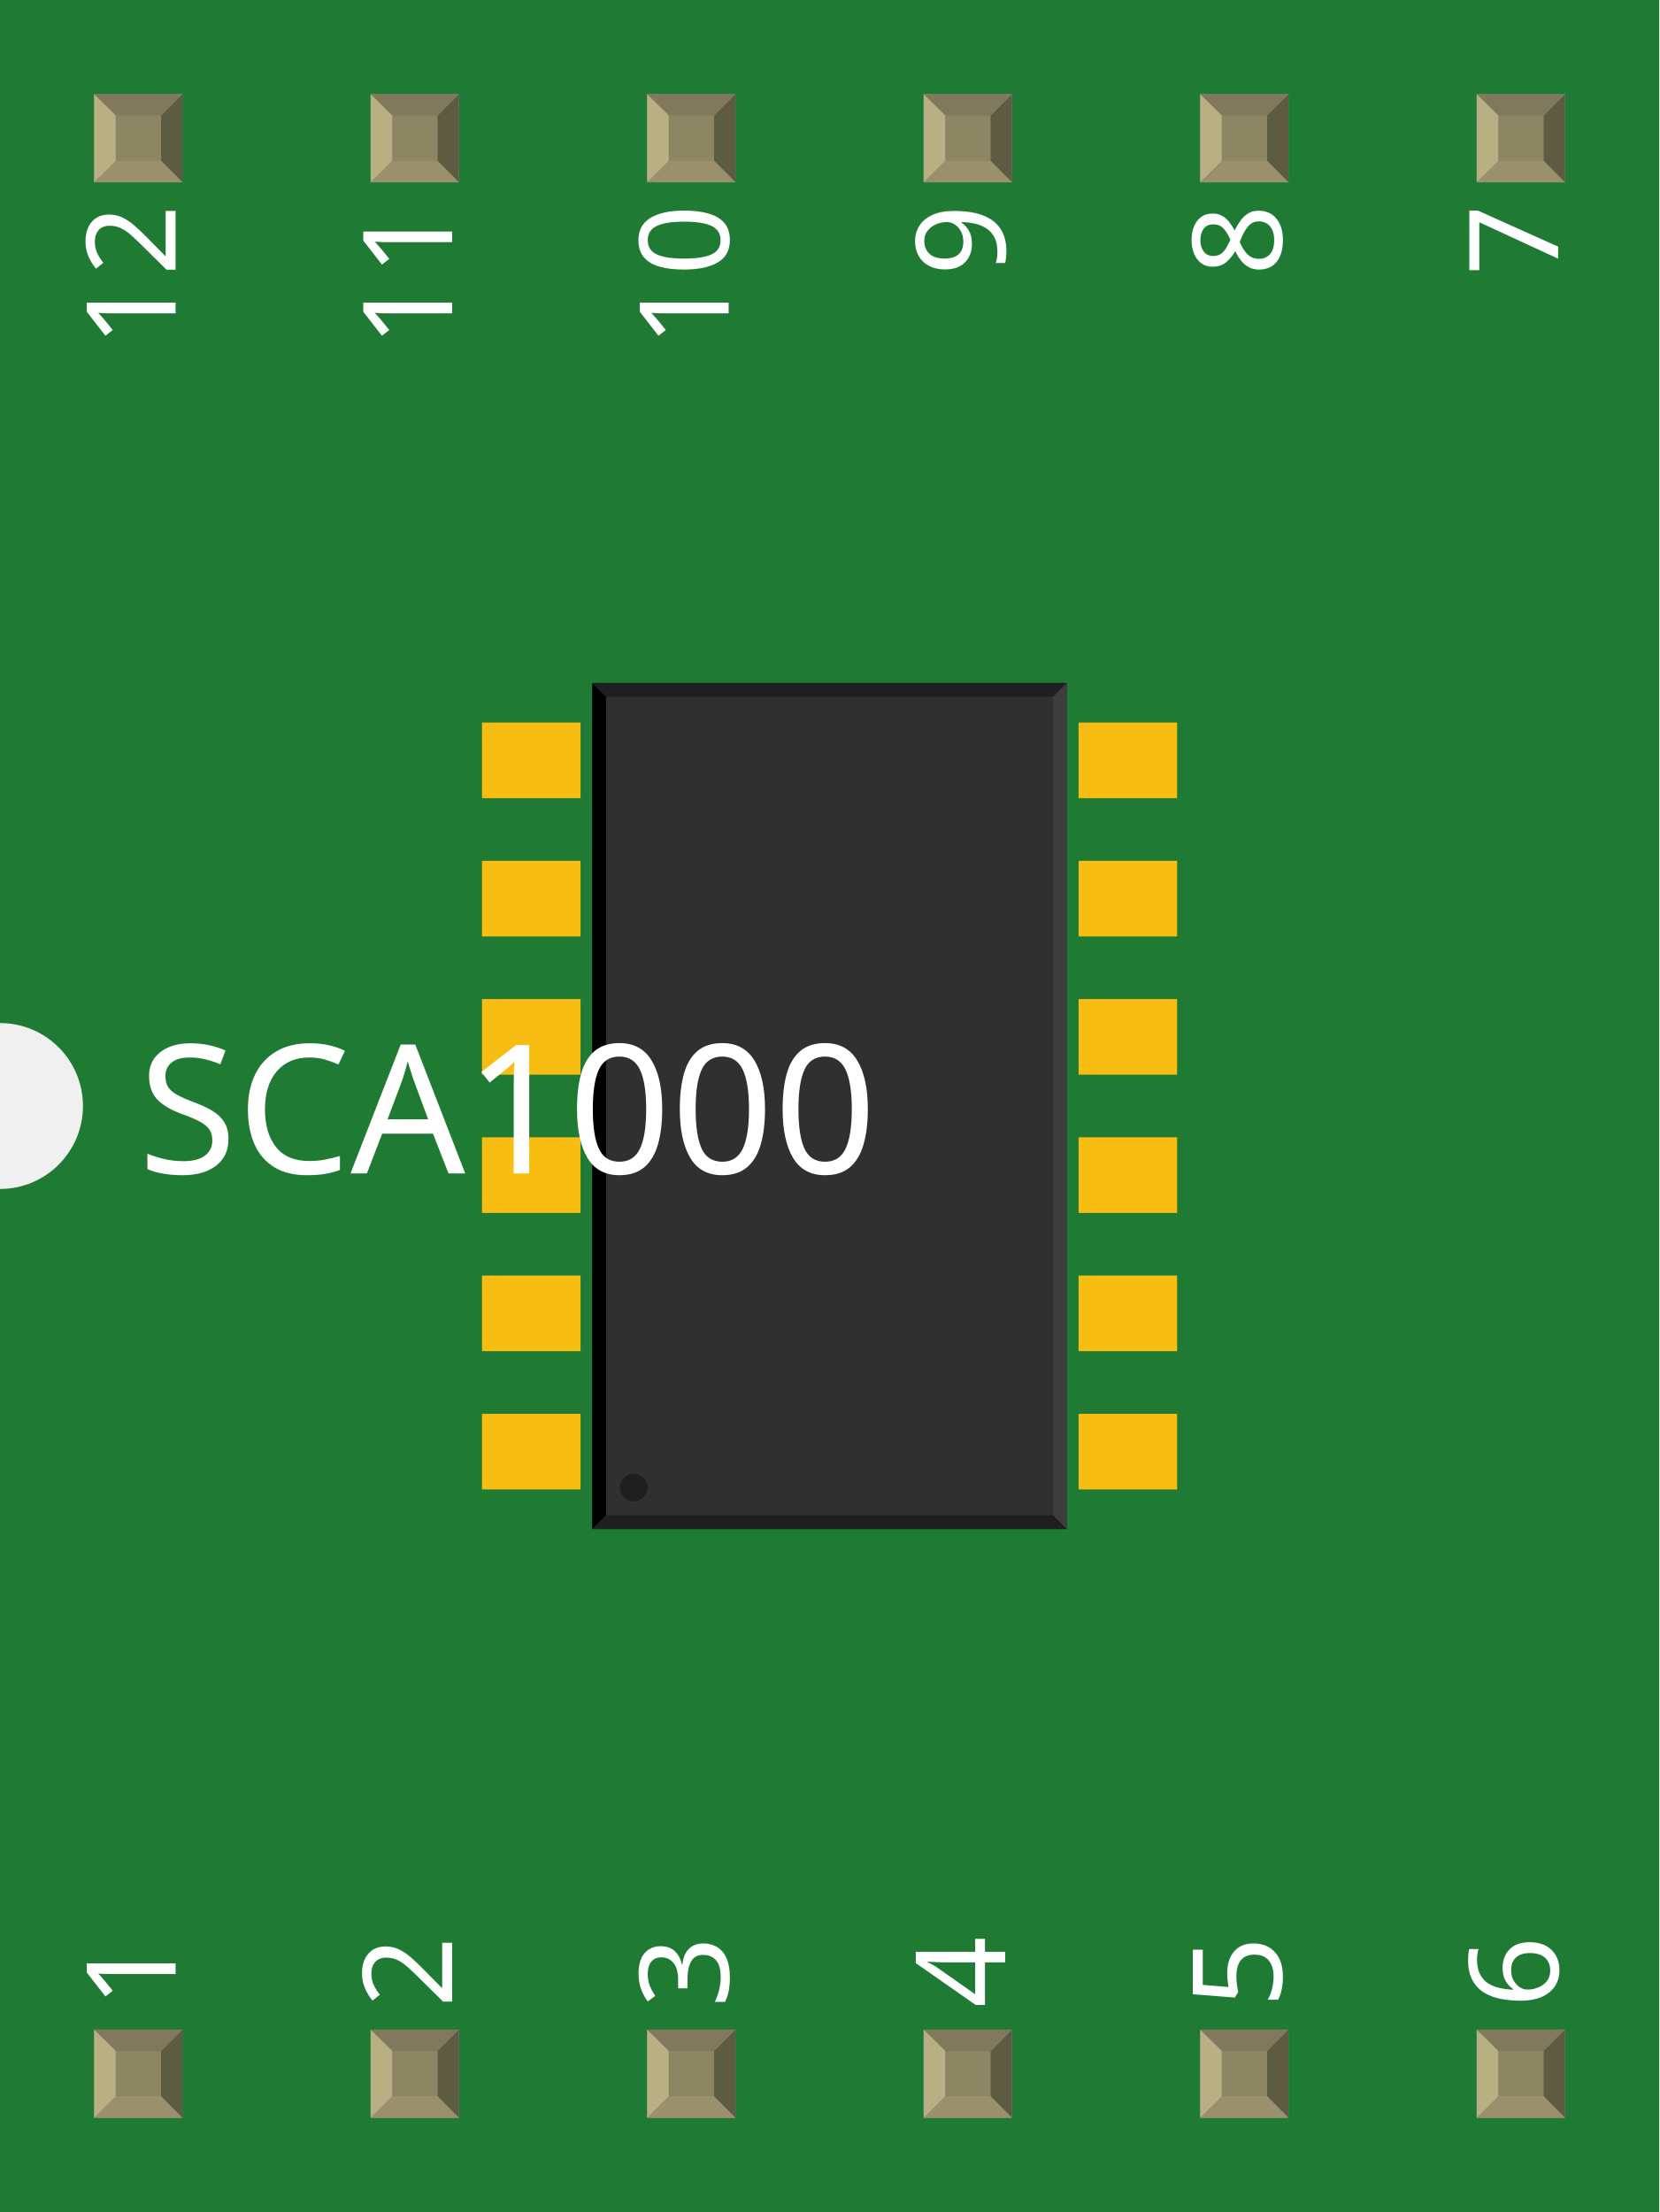
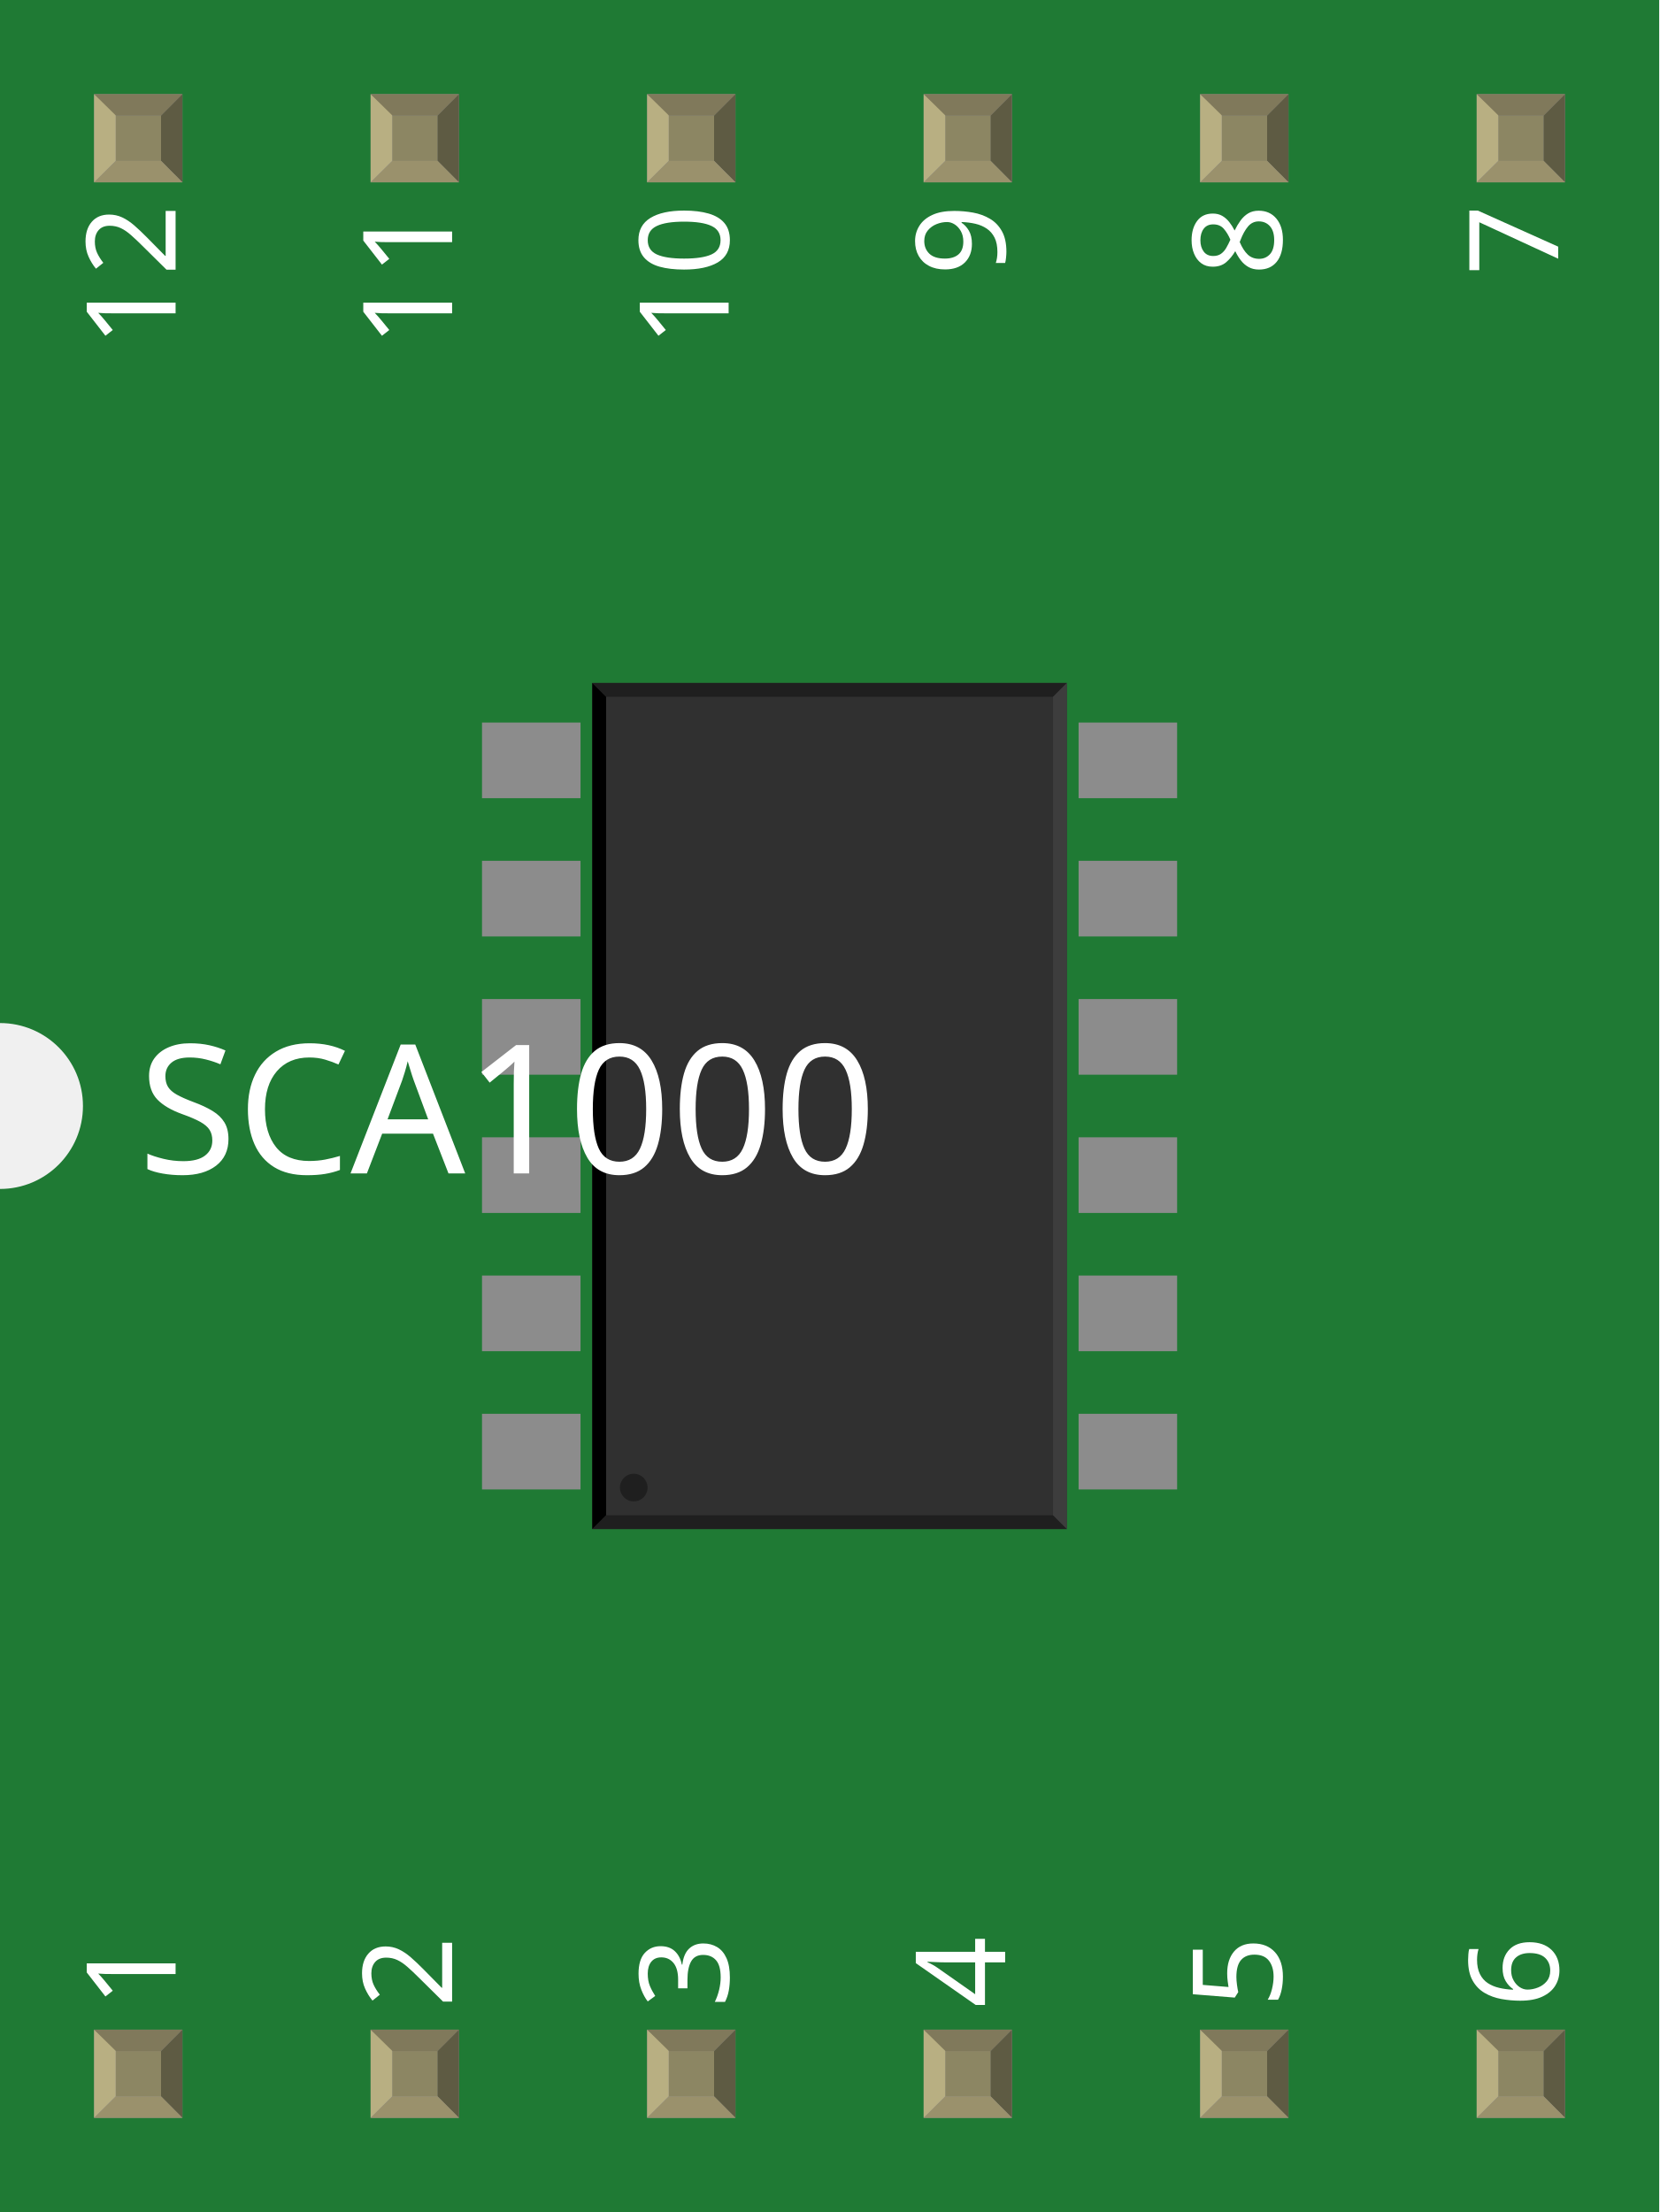
<svg xmlns="http://www.w3.org/2000/svg" width="0.6in" x="0in" version="1.2" y="0in" height="0.8in" viewBox="0 0 600 800" baseProfile="tiny">
  <g id="breadboard">
    <g id="icon">
      <path fill="#1F7A34" stroke="none" stroke-width="0" d="M0,0L0,370A30,30 0 0 1 0,430L0,800L600,800L600,0L0,0z" />
      <g transform="translate(48.622,94)">
        <g transform="matrix(0.5, 0, 0, 0.5, 125.689, 153)">
-           <rect width="71.26" x="0" y="28.638" fill="#F7BD13" connectorname="1" height="54.724" stroke="none" stroke-linecap="round" stroke-width="0" />
-           <rect width="71.26" x="0" y="128.638" fill="#F7BD13" connectorname="2" height="54.724" stroke="none" stroke-linecap="round" stroke-width="0" />
-           <rect width="71.26" x="0" y="228.638" fill="#F7BD13" connectorname="3" height="54.724" stroke="none" stroke-linecap="round" stroke-width="0" />
-           <rect width="71.26" x="0" y="328.638" fill="#F7BD13" connectorname="4" height="54.724" stroke="none" stroke-linecap="round" stroke-width="0" />
-           <rect width="71.26" x="0" y="428.638" fill="#F7BD13" connectorname="5" height="54.724" stroke="none" stroke-linecap="round" stroke-width="0" />
-           <rect width="71.26" x="0" y="528.638" fill="#F7BD13" connectorname="6" height="54.724" stroke="none" stroke-linecap="round" stroke-width="0" />
-           <rect width="71.26" x="431.496" y="28.638" fill="#F7BD13" connectorname="12" height="54.724" stroke="none" stroke-linecap="round" stroke-width="0" />
-           <rect width="71.26" x="431.496" y="128.638" fill="#F7BD13" connectorname="11" height="54.724" stroke="none" stroke-linecap="round" stroke-width="0" />
-           <rect width="71.26" x="431.496" y="228.638" fill="#F7BD13" connectorname="10" height="54.724" stroke="none" stroke-linecap="round" stroke-width="0" />
-           <rect width="71.26" x="431.496" y="328.638" fill="#F7BD13" connectorname="9" height="54.724" stroke="none" stroke-linecap="round" stroke-width="0" />
-           <rect width="71.26" x="431.496" y="428.638" fill="#F7BD13" connectorname="8" height="54.724" stroke="none" stroke-linecap="round" stroke-width="0" />
-           <rect width="71.26" x="431.496" y="528.638" fill="#F7BD13" connectorname="7" height="54.724" stroke="none" stroke-linecap="round" stroke-width="0" />
+           <rect width="71.26" x="0" y="28.638" fill="#8c8c8c" connectorname="1" height="54.724" stroke="none" stroke-linecap="round" stroke-width="0" />
+           <rect width="71.26" x="0" y="128.638" fill="#8c8c8c" connectorname="2" height="54.724" stroke="none" stroke-linecap="round" stroke-width="0" />
+           <rect width="71.26" x="0" y="228.638" fill="#8c8c8c" connectorname="3" height="54.724" stroke="none" stroke-linecap="round" stroke-width="0" />
+           <rect width="71.26" x="0" y="328.638" fill="#8c8c8c" connectorname="4" height="54.724" stroke="none" stroke-linecap="round" stroke-width="0" />
+           <rect width="71.26" x="0" y="428.638" fill="#8c8c8c" connectorname="5" height="54.724" stroke="none" stroke-linecap="round" stroke-width="0" />
+           <rect width="71.26" x="0" y="528.638" fill="#8c8c8c" connectorname="6" height="54.724" stroke="none" stroke-linecap="round" stroke-width="0" />
+           <rect width="71.26" x="431.496" y="28.638" fill="#8c8c8c" connectorname="12" height="54.724" stroke="none" stroke-linecap="round" stroke-width="0" />
+           <rect width="71.26" x="431.496" y="128.638" fill="#8c8c8c" connectorname="11" height="54.724" stroke="none" stroke-linecap="round" stroke-width="0" />
+           <rect width="71.26" x="431.496" y="228.638" fill="#8c8c8c" connectorname="10" height="54.724" stroke="none" stroke-linecap="round" stroke-width="0" />
+           <rect width="71.26" x="431.496" y="328.638" fill="#8c8c8c" connectorname="9" height="54.724" stroke="none" stroke-linecap="round" stroke-width="0" />
+           <rect width="71.26" x="431.496" y="428.638" fill="#8c8c8c" connectorname="8" height="54.724" stroke="none" stroke-linecap="round" stroke-width="0" />
+           <rect width="71.26" x="431.496" y="528.638" fill="#8c8c8c" connectorname="7" height="54.724" stroke="none" stroke-linecap="round" stroke-width="0" />
          <rect width="343.26" x="79.748" y="0" fill="#303030" height="612" stroke="none" stroke-width="0" />
          <polygon fill="#1f1f1f" points="79.748,0 423.008,0 413.008,10 89.748,10" />
          <polygon fill="#1f1f1f" points="79.748,612 423.008,612 413.008,602 89.748,602" />
          <polygon fill="#000000" points="79.748,0 79.748,612 89.748,602 89.748,10" />
          <polygon fill="#3d3d3d" points="423.008,0 423.008,612 413.008,602 413.008,10" />
          <circle fill="#1f1f1f" cx="109.748" cy="582" stroke="none" r="10" stroke-width="0" />
        </g>
      </g>
      <text x="50" y="424.375" font-family="OCRA" fill="white" text-anchor="start" stroke="none" id="label" stroke-width="0" font-size="65">SCA1000</text>
      <g transform="translate(63.5,726.05)">
        <g transform="rotate(-90)">
          <text x="0" y="0" font-family="OCRA" fill="white" text-anchor="start" stroke="none" stroke-width="0" font-size="45">1</text>
        </g>
      </g>
      <g transform="translate(63.5,73.95)">
        <g transform="rotate(-90)">
          <text x="0" y="0" font-family="OCRA" fill="white" text-anchor="end" stroke="none" stroke-width="0" font-size="45">12</text>
        </g>
      </g>
      <g transform="translate(163.5,726.05)">
        <g transform="rotate(-90)">
          <text x="0" y="0" font-family="OCRA" fill="white" text-anchor="start" stroke="none" stroke-width="0" font-size="45">2</text>
        </g>
      </g>
      <g transform="translate(163.5,73.95)">
        <g transform="rotate(-90)">
          <text x="0" y="0" font-family="OCRA" fill="white" text-anchor="end" stroke="none" stroke-width="0" font-size="45">11</text>
        </g>
      </g>
      <g transform="translate(263.5,726.05)">
        <g transform="rotate(-90)">
          <text x="0" y="0" font-family="OCRA" fill="white" text-anchor="start" stroke="none" stroke-width="0" font-size="45">3</text>
        </g>
      </g>
      <g transform="translate(263.5,73.95)">
        <g transform="rotate(-90)">
          <text x="0" y="0" font-family="OCRA" fill="white" text-anchor="end" stroke="none" stroke-width="0" font-size="45">10</text>
        </g>
      </g>
      <g transform="translate(363.5,726.05)">
        <g transform="rotate(-90)">
          <text x="0" y="0" font-family="OCRA" fill="white" text-anchor="start" stroke="none" stroke-width="0" font-size="45">4</text>
        </g>
      </g>
      <g transform="translate(363.5,73.95)">
        <g transform="rotate(-90)">
          <text x="0" y="0" font-family="OCRA" fill="white" text-anchor="end" stroke="none" stroke-width="0" font-size="45">9</text>
        </g>
      </g>
      <g transform="translate(463.5,726.05)">
        <g transform="rotate(-90)">
          <text x="0" y="0" font-family="OCRA" fill="white" text-anchor="start" stroke="none" stroke-width="0" font-size="45">5</text>
        </g>
      </g>
      <g transform="translate(463.5,73.95)">
        <g transform="rotate(-90)">
          <text x="0" y="0" font-family="OCRA" fill="white" text-anchor="end" stroke="none" stroke-width="0" font-size="45">8</text>
        </g>
      </g>
      <g transform="translate(563.5,726.05)">
        <g transform="rotate(-90)">
          <text x="0" y="0" font-family="OCRA" fill="white" text-anchor="start" stroke="none" stroke-width="0" font-size="45">6</text>
        </g>
      </g>
      <g transform="translate(563.5,73.95)">
        <g transform="rotate(-90)">
          <text x="0" y="0" font-family="OCRA" fill="white" text-anchor="end" stroke="none" stroke-width="0" font-size="45">7</text>
        </g>
      </g>
    </g>
    <g transform="translate(34.035,734.05)">
      <rect width="31.93" x="0" y="0" fill="#8D8C8C" height="31.9" id="connector0pin" />
      <rect width="16.444" x="7.792" y="7.735" fill="#8C8663" height="16.415" />
      <polygon fill="#B8AF82" points="0,31.9,7.792,24.137,7.792,6.972,0,0" />
      <polygon fill="#80795B" points="24.208,7.763,7.903,7.763,0,0,31.93,0" />
      <polygon fill="#5E5B43" points="24.208,24.137,24.208,7.763,31.93,0,31.93,31.9" />
      <polygon fill="#9A916C" points="0,31.9,7.875,24.137,24.208,24.137,31.93,31.9" />
    </g>
    <g transform="translate(34.035,34.05)">
      <rect width="31.93" x="0" y="0" fill="#8D8C8C" height="31.9" id="connector11pin" />
      <rect width="16.444" x="7.792" y="7.735" fill="#8C8663" height="16.415" />
      <polygon fill="#B8AF82" points="0,31.9,7.792,24.137,7.792,6.972,0,0" />
      <polygon fill="#80795B" points="24.208,7.763,7.903,7.763,0,0,31.93,0" />
      <polygon fill="#5E5B43" points="24.208,24.137,24.208,7.763,31.93,0,31.93,31.9" />
      <polygon fill="#9A916C" points="0,31.9,7.875,24.137,24.208,24.137,31.93,31.9" />
    </g>
    <g transform="translate(134.035,734.05)">
      <rect width="31.93" x="0" y="0" fill="#8D8C8C" height="31.9" id="connector1pin" />
      <rect width="16.444" x="7.792" y="7.735" fill="#8C8663" height="16.415" />
      <polygon fill="#B8AF82" points="0,31.9,7.792,24.137,7.792,6.972,0,0" />
      <polygon fill="#80795B" points="24.208,7.763,7.903,7.763,0,0,31.93,0" />
      <polygon fill="#5E5B43" points="24.208,24.137,24.208,7.763,31.93,0,31.93,31.9" />
      <polygon fill="#9A916C" points="0,31.9,7.875,24.137,24.208,24.137,31.93,31.9" />
    </g>
    <g transform="translate(134.035,34.05)">
      <rect width="31.93" x="0" y="0" fill="#8D8C8C" height="31.9" id="connector10pin" />
      <rect width="16.444" x="7.792" y="7.735" fill="#8C8663" height="16.415" />
      <polygon fill="#B8AF82" points="0,31.9,7.792,24.137,7.792,6.972,0,0" />
      <polygon fill="#80795B" points="24.208,7.763,7.903,7.763,0,0,31.93,0" />
      <polygon fill="#5E5B43" points="24.208,24.137,24.208,7.763,31.93,0,31.93,31.9" />
      <polygon fill="#9A916C" points="0,31.9,7.875,24.137,24.208,24.137,31.93,31.9" />
    </g>
    <g transform="translate(234.035,734.05)">
      <rect width="31.93" x="0" y="0" fill="#8D8C8C" height="31.9" id="connector2pin" />
      <rect width="16.444" x="7.792" y="7.735" fill="#8C8663" height="16.415" />
      <polygon fill="#B8AF82" points="0,31.9,7.792,24.137,7.792,6.972,0,0" />
      <polygon fill="#80795B" points="24.208,7.763,7.903,7.763,0,0,31.93,0" />
      <polygon fill="#5E5B43" points="24.208,24.137,24.208,7.763,31.93,0,31.93,31.9" />
      <polygon fill="#9A916C" points="0,31.9,7.875,24.137,24.208,24.137,31.93,31.9" />
    </g>
    <g transform="translate(234.035,34.05)">
      <rect width="31.93" x="0" y="0" fill="#8D8C8C" height="31.9" id="connector9pin" />
      <rect width="16.444" x="7.792" y="7.735" fill="#8C8663" height="16.415" />
      <polygon fill="#B8AF82" points="0,31.9,7.792,24.137,7.792,6.972,0,0" />
      <polygon fill="#80795B" points="24.208,7.763,7.903,7.763,0,0,31.93,0" />
      <polygon fill="#5E5B43" points="24.208,24.137,24.208,7.763,31.93,0,31.93,31.9" />
      <polygon fill="#9A916C" points="0,31.9,7.875,24.137,24.208,24.137,31.93,31.9" />
    </g>
    <g transform="translate(334.035,734.05)">
      <rect width="31.93" x="0" y="0" fill="#8D8C8C" height="31.9" id="connector3pin" />
      <rect width="16.444" x="7.792" y="7.735" fill="#8C8663" height="16.415" />
      <polygon fill="#B8AF82" points="0,31.9,7.792,24.137,7.792,6.972,0,0" />
      <polygon fill="#80795B" points="24.208,7.763,7.903,7.763,0,0,31.93,0" />
      <polygon fill="#5E5B43" points="24.208,24.137,24.208,7.763,31.93,0,31.93,31.9" />
      <polygon fill="#9A916C" points="0,31.9,7.875,24.137,24.208,24.137,31.93,31.9" />
    </g>
    <g transform="translate(334.035,34.05)">
      <rect width="31.93" x="0" y="0" fill="#8D8C8C" height="31.9" id="connector8pin" />
      <rect width="16.444" x="7.792" y="7.735" fill="#8C8663" height="16.415" />
      <polygon fill="#B8AF82" points="0,31.9,7.792,24.137,7.792,6.972,0,0" />
      <polygon fill="#80795B" points="24.208,7.763,7.903,7.763,0,0,31.93,0" />
      <polygon fill="#5E5B43" points="24.208,24.137,24.208,7.763,31.93,0,31.93,31.9" />
      <polygon fill="#9A916C" points="0,31.9,7.875,24.137,24.208,24.137,31.93,31.9" />
    </g>
    <g transform="translate(434.035,734.05)">
      <rect width="31.93" x="0" y="0" fill="#8D8C8C" height="31.9" id="connector4pin" />
      <rect width="16.444" x="7.792" y="7.735" fill="#8C8663" height="16.415" />
      <polygon fill="#B8AF82" points="0,31.9,7.792,24.137,7.792,6.972,0,0" />
      <polygon fill="#80795B" points="24.208,7.763,7.903,7.763,0,0,31.93,0" />
      <polygon fill="#5E5B43" points="24.208,24.137,24.208,7.763,31.93,0,31.93,31.9" />
      <polygon fill="#9A916C" points="0,31.9,7.875,24.137,24.208,24.137,31.93,31.9" />
    </g>
    <g transform="translate(434.035,34.05)">
      <rect width="31.93" x="0" y="0" fill="#8D8C8C" height="31.9" id="connector7pin" />
      <rect width="16.444" x="7.792" y="7.735" fill="#8C8663" height="16.415" />
      <polygon fill="#B8AF82" points="0,31.9,7.792,24.137,7.792,6.972,0,0" />
      <polygon fill="#80795B" points="24.208,7.763,7.903,7.763,0,0,31.93,0" />
      <polygon fill="#5E5B43" points="24.208,24.137,24.208,7.763,31.93,0,31.93,31.9" />
      <polygon fill="#9A916C" points="0,31.9,7.875,24.137,24.208,24.137,31.93,31.9" />
    </g>
    <g transform="translate(534.035,734.05)">
      <rect width="31.93" x="0" y="0" fill="#8D8C8C" height="31.9" id="connector5pin" />
      <rect width="16.444" x="7.792" y="7.735" fill="#8C8663" height="16.415" />
      <polygon fill="#B8AF82" points="0,31.9,7.792,24.137,7.792,6.972,0,0" />
      <polygon fill="#80795B" points="24.208,7.763,7.903,7.763,0,0,31.93,0" />
      <polygon fill="#5E5B43" points="24.208,24.137,24.208,7.763,31.93,0,31.93,31.9" />
      <polygon fill="#9A916C" points="0,31.9,7.875,24.137,24.208,24.137,31.93,31.9" />
    </g>
    <g transform="translate(534.035,34.05)">
      <rect width="31.93" x="0" y="0" fill="#8D8C8C" height="31.9" id="connector6pin" />
      <rect width="16.444" x="7.792" y="7.735" fill="#8C8663" height="16.415" />
      <polygon fill="#B8AF82" points="0,31.9,7.792,24.137,7.792,6.972,0,0" />
      <polygon fill="#80795B" points="24.208,7.763,7.903,7.763,0,0,31.93,0" />
      <polygon fill="#5E5B43" points="24.208,24.137,24.208,7.763,31.93,0,31.93,31.9" />
      <polygon fill="#9A916C" points="0,31.9,7.875,24.137,24.208,24.137,31.93,31.9" />
    </g>
  </g>
</svg>
